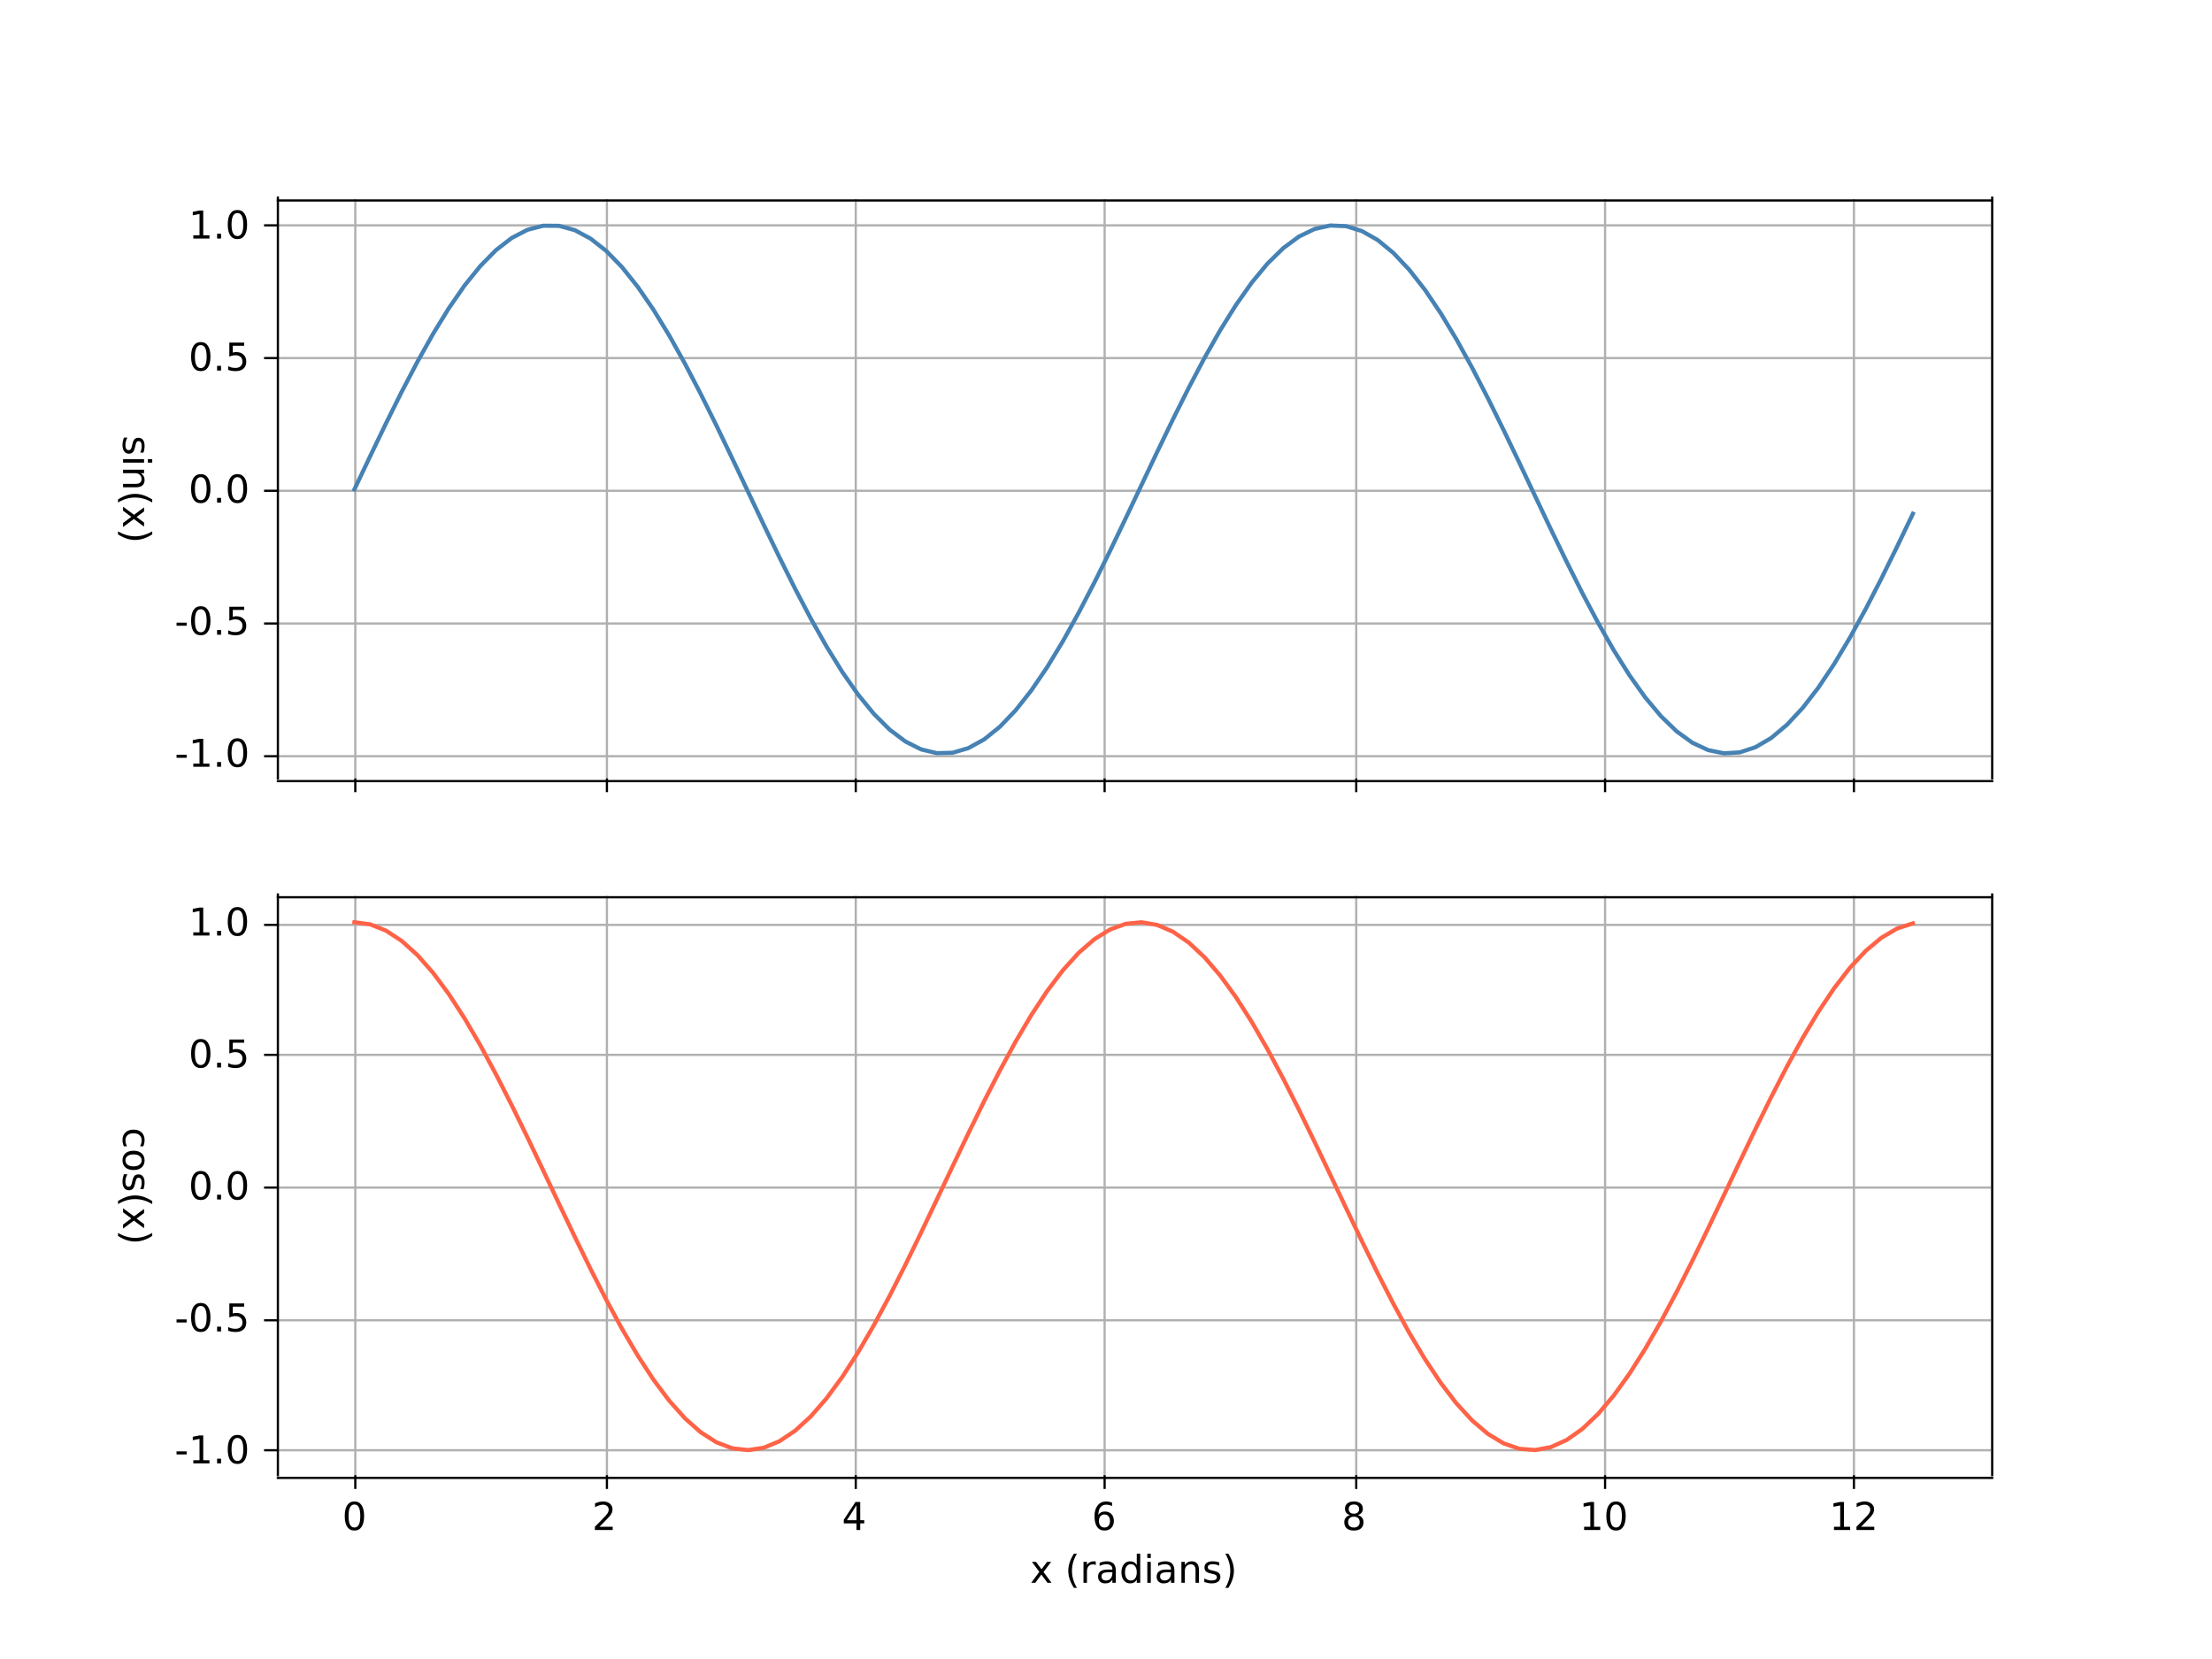
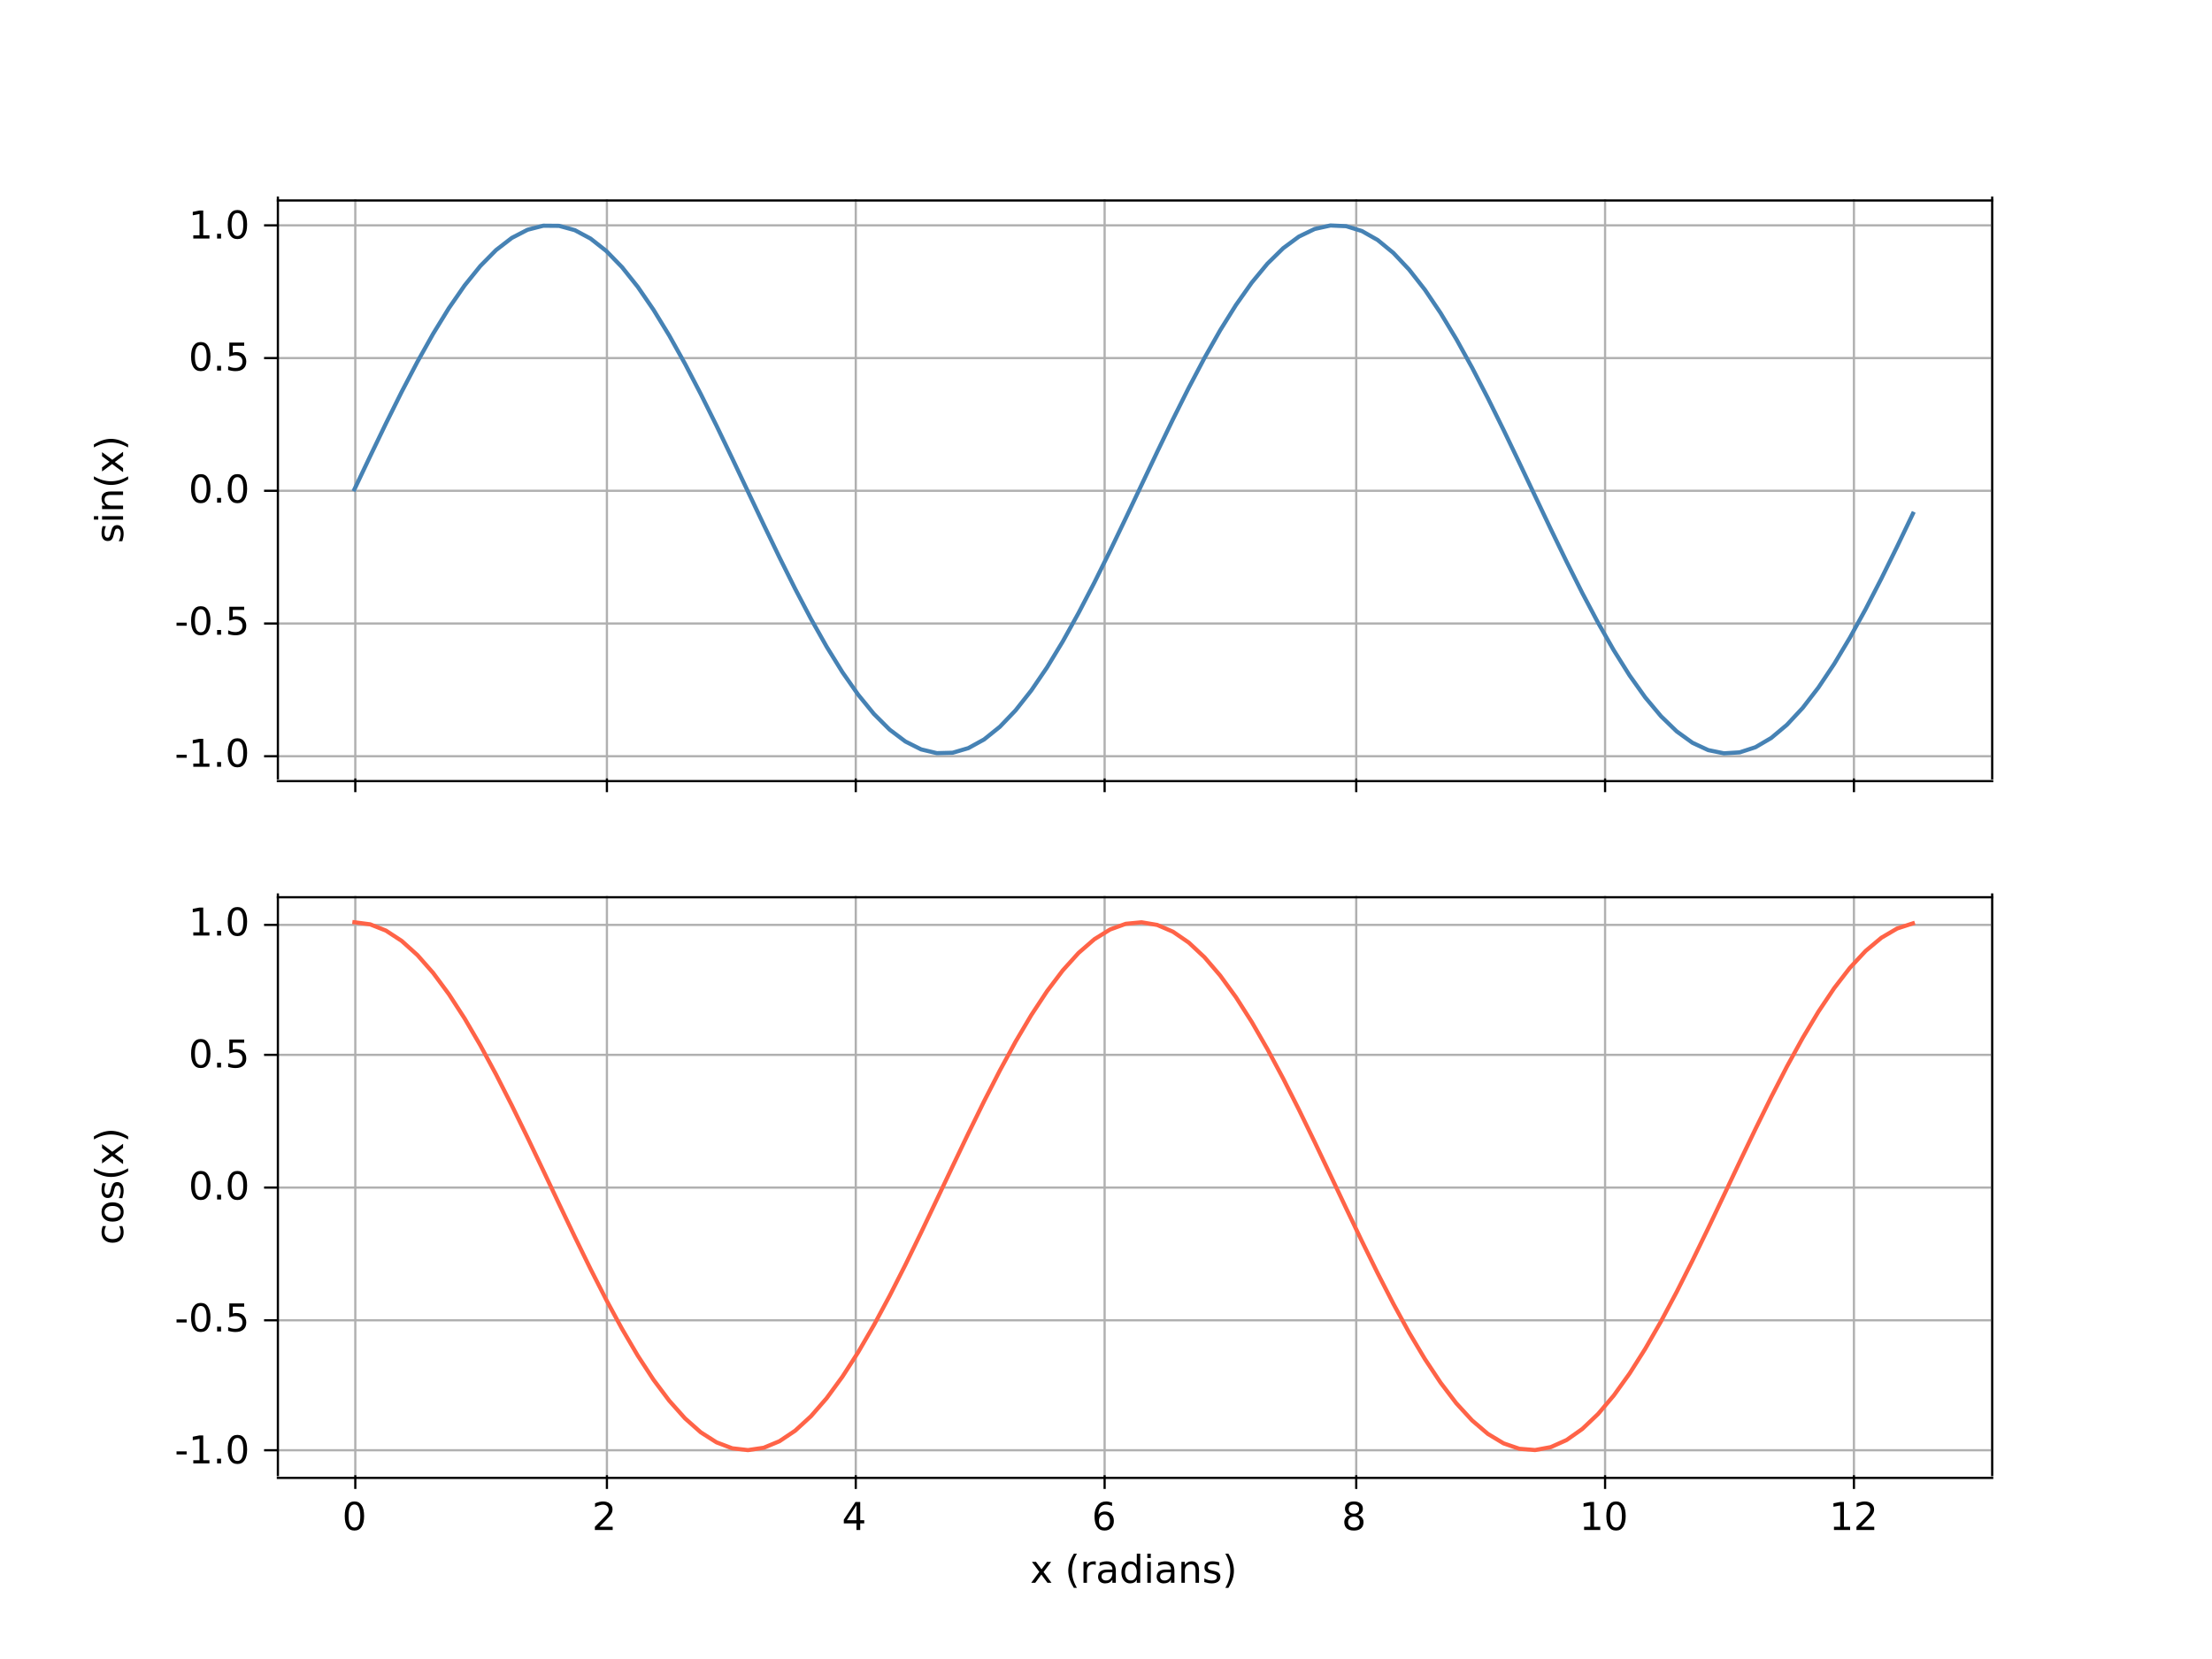
<svg xmlns="http://www.w3.org/2000/svg" width="800" height="600" viewBox="0 0 800 600">
  <defs>
    <clipPath id="clip-1">
      <rect x="100.00" y="66.00" width="620.00" height="210.00" />
    </clipPath>
    <clipPath id="clip-2">
      <rect x="100.00" y="66.00" width="620.00" height="210.00" />
    </clipPath>
    <clipPath id="clip-3">
      <rect x="100.00" y="66.00" width="620.00" height="210.00" />
    </clipPath>
    <clipPath id="clip-4">
      <rect x="100.00" y="66.00" width="620.00" height="210.00" />
    </clipPath>
    <clipPath id="clip-5">
      <rect x="100.00" y="66.00" width="620.00" height="210.00" />
    </clipPath>
    <clipPath id="clip-6">
      <rect x="100.00" y="66.00" width="620.00" height="210.00" />
    </clipPath>
    <clipPath id="clip-7">
      <rect x="100.00" y="66.00" width="620.00" height="210.00" />
    </clipPath>
    <clipPath id="clip-8">
      <rect x="100.00" y="66.00" width="620.00" height="210.00" />
    </clipPath>
    <clipPath id="clip-9">
      <rect x="100.00" y="66.00" width="620.00" height="210.00" />
    </clipPath>
    <clipPath id="clip-10">
      <rect x="100.00" y="66.00" width="620.00" height="210.00" />
    </clipPath>
    <clipPath id="clip-11">
      <rect x="100.00" y="66.00" width="620.00" height="210.00" />
    </clipPath>
    <clipPath id="clip-12">
      <rect x="100.00" y="66.00" width="620.00" height="210.00" />
    </clipPath>
    <clipPath id="clip-13">
      <rect x="100.00" y="318.00" width="620.00" height="210.00" />
    </clipPath>
    <clipPath id="clip-14">
      <rect x="100.00" y="318.00" width="620.00" height="210.00" />
    </clipPath>
    <clipPath id="clip-15">
      <rect x="100.00" y="318.00" width="620.00" height="210.00" />
    </clipPath>
    <clipPath id="clip-16">
      <rect x="100.00" y="318.00" width="620.00" height="210.00" />
    </clipPath>
    <clipPath id="clip-17">
      <rect x="100.00" y="318.00" width="620.00" height="210.00" />
    </clipPath>
    <clipPath id="clip-18">
      <rect x="100.00" y="318.00" width="620.00" height="210.00" />
    </clipPath>
    <clipPath id="clip-19">
      <rect x="100.00" y="318.00" width="620.00" height="210.00" />
    </clipPath>
    <clipPath id="clip-20">
      <rect x="100.00" y="318.00" width="620.00" height="210.00" />
    </clipPath>
    <clipPath id="clip-21">
      <rect x="100.00" y="318.00" width="620.00" height="210.00" />
    </clipPath>
    <clipPath id="clip-22">
      <rect x="100.00" y="318.00" width="620.00" height="210.00" />
    </clipPath>
    <clipPath id="clip-23">
      <rect x="100.00" y="318.00" width="620.00" height="210.00" />
    </clipPath>
    <clipPath id="clip-24">
      <rect x="100.00" y="318.00" width="620.00" height="210.00" />
    </clipPath>
  </defs>
  <g transform="translate(0,600) scale(1,-1)">
    <rect width="800" height="600" fill="white" />
    <path d="M 0.00 0.00 L 800.00 0.00 L 800.00 600.00 L 0.00 600.00 L 0.00 0.00 Z " fill="#FFFFFF" fill-opacity="1.00" stroke="#000000" stroke-opacity="1.00" stroke-width="0.00" stroke-linecap="butt" stroke-linejoin="miter" />
    <path d="M 100.00 66.00 L 720.00 66.00 L 720.00 276.00 L 100.00 276.00 L 100.00 66.00 Z " fill="#FFFFFF" fill-opacity="1.00" stroke="none" stroke-opacity="0.00" stroke-width="0.00" stroke-linecap="butt" stroke-linejoin="miter" />
    <path d="M 128.50 66.50 L 128.50 276.50 " fill="none" fill-opacity="0.00" stroke="#B0B0B0" stroke-opacity="1.00" stroke-width="0.80" stroke-linecap="butt" stroke-linejoin="miter" clip-path="url(#clip-1)" />
    <path d="M 219.50 66.50 L 219.50 276.50 " fill="none" fill-opacity="0.00" stroke="#B0B0B0" stroke-opacity="1.00" stroke-width="0.80" stroke-linecap="butt" stroke-linejoin="miter" clip-path="url(#clip-2)" />
    <path d="M 309.50 66.50 L 309.50 276.50 " fill="none" fill-opacity="0.00" stroke="#B0B0B0" stroke-opacity="1.00" stroke-width="0.80" stroke-linecap="butt" stroke-linejoin="miter" clip-path="url(#clip-3)" />
    <path d="M 399.50 66.50 L 399.50 276.50 " fill="none" fill-opacity="0.00" stroke="#B0B0B0" stroke-opacity="1.00" stroke-width="0.80" stroke-linecap="butt" stroke-linejoin="miter" clip-path="url(#clip-4)" />
    <path d="M 490.50 66.50 L 490.50 276.50 " fill="none" fill-opacity="0.00" stroke="#B0B0B0" stroke-opacity="1.00" stroke-width="0.80" stroke-linecap="butt" stroke-linejoin="miter" clip-path="url(#clip-5)" />
    <path d="M 580.50 66.50 L 580.50 276.50 " fill="none" fill-opacity="0.00" stroke="#B0B0B0" stroke-opacity="1.00" stroke-width="0.80" stroke-linecap="butt" stroke-linejoin="miter" clip-path="url(#clip-6)" />
    <path d="M 670.50 66.50 L 670.50 276.50 " fill="none" fill-opacity="0.00" stroke="#B0B0B0" stroke-opacity="1.00" stroke-width="0.80" stroke-linecap="butt" stroke-linejoin="miter" clip-path="url(#clip-7)" />
    <path d="M 100.50 75.50 L 720.50 75.50 " fill="none" fill-opacity="0.00" stroke="#B0B0B0" stroke-opacity="1.00" stroke-width="0.80" stroke-linecap="butt" stroke-linejoin="miter" clip-path="url(#clip-8)" />
    <path d="M 100.50 122.50 L 720.50 122.50 " fill="none" fill-opacity="0.00" stroke="#B0B0B0" stroke-opacity="1.00" stroke-width="0.80" stroke-linecap="butt" stroke-linejoin="miter" clip-path="url(#clip-9)" />
    <path d="M 100.50 170.50 L 720.50 170.50 " fill="none" fill-opacity="0.00" stroke="#B0B0B0" stroke-opacity="1.00" stroke-width="0.80" stroke-linecap="butt" stroke-linejoin="miter" clip-path="url(#clip-10)" />
    <path d="M 100.50 218.50 L 720.50 218.50 " fill="none" fill-opacity="0.00" stroke="#B0B0B0" stroke-opacity="1.00" stroke-width="0.80" stroke-linecap="butt" stroke-linejoin="miter" clip-path="url(#clip-11)" />
    <path d="M 100.50 265.50 L 720.50 265.50 " fill="none" fill-opacity="0.00" stroke="#B0B0B0" stroke-opacity="1.00" stroke-width="0.80" stroke-linecap="butt" stroke-linejoin="miter" clip-path="url(#clip-12)" />
    <path d="M 128.18 266.45 L 133.88 265.70 L 139.57 263.44 L 145.26 259.72 L 150.96 254.59 L 156.65 248.13 L 162.34 240.45 L 168.03 231.67 L 173.73 221.93 L 179.42 211.38 L 185.11 200.19 L 190.81 188.54 L 196.50 176.61 L 202.19 164.59 L 207.89 152.67 L 213.58 141.04 L 219.27 129.89 L 224.97 119.39 L 230.66 109.71 L 236.35 101.00 L 242.05 93.40 L 247.74 87.03 L 253.43 81.99 L 259.13 78.36 L 264.82 76.20 L 270.51 75.55 L 276.21 76.40 L 281.90 78.76 L 287.59 82.58 L 293.29 87.80 L 298.98 94.34 L 304.67 102.10 L 310.37 110.95 L 316.06 120.75 L 321.75 131.35 L 327.45 142.57 L 333.14 154.25 L 338.83 166.19 L 344.53 178.21 L 350.22 190.11 L 355.91 201.71 L 361.61 212.83 L 367.30 223.28 L 372.99 232.90 L 378.69 241.54 L 384.38 249.06 L 390.07 255.35 L 395.77 260.30 L 401.46 263.83 L 407.15 265.89 L 412.85 266.44 L 418.54 265.48 L 424.23 263.03 L 429.93 259.11 L 435.62 253.80 L 441.31 247.17 L 447.01 239.34 L 452.70 230.42 L 458.39 220.56 L 464.09 209.92 L 469.78 198.66 L 475.47 186.96 L 481.17 175.00 L 486.86 162.99 L 492.55 151.10 L 498.25 139.52 L 503.94 128.45 L 509.63 118.05 L 515.33 108.49 L 521.02 99.92 L 526.71 92.47 L 532.41 86.28 L 538.10 81.42 L 543.79 77.99 L 549.49 76.03 L 555.18 75.57 L 560.87 76.63 L 566.57 79.19 L 572.26 83.20 L 577.95 88.60 L 583.65 95.31 L 589.34 103.22 L 595.03 112.20 L 600.73 122.12 L 606.42 132.81 L 612.11 144.11 L 617.81 155.83 L 623.50 167.79 L 629.19 179.81 L 634.89 191.68 L 640.58 203.23 L 646.27 214.27 L 651.97 224.62 L 657.66 234.11 L 663.35 242.61 L 669.04 249.98 L 674.74 256.09 L 680.43 260.85 L 686.12 264.19 L 691.82 266.05 " fill="none" fill-opacity="0.00" stroke="#FF6347" stroke-opacity="1.00" stroke-width="1.50" stroke-linecap="square" stroke-linejoin="round" />
    <path d="M 128.50 66.50 L 128.50 61.50 " fill="none" fill-opacity="0.00" stroke="#000000" stroke-opacity="1.00" stroke-width="0.80" stroke-linecap="butt" stroke-linejoin="miter" />
    <text font-family="DejaVu Sans" font-size="13.89" fill="#000000" fill-opacity="1.00" text-anchor="middle" dominant-baseline="text-before-edge" transform="translate(128.18,56.28) scale(1,-1)">0</text>
    <path d="M 219.50 66.50 L 219.50 61.50 " fill="none" fill-opacity="0.00" stroke="#000000" stroke-opacity="1.00" stroke-width="0.80" stroke-linecap="butt" stroke-linejoin="miter" />
    <text font-family="DejaVu Sans" font-size="13.89" fill="#000000" fill-opacity="1.00" text-anchor="middle" dominant-baseline="text-before-edge" transform="translate(218.55,56.28) scale(1,-1)">2</text>
    <path d="M 309.50 66.50 L 309.50 61.50 " fill="none" fill-opacity="0.00" stroke="#000000" stroke-opacity="1.00" stroke-width="0.80" stroke-linecap="butt" stroke-linejoin="miter" />
    <text font-family="DejaVu Sans" font-size="13.89" fill="#000000" fill-opacity="1.00" text-anchor="middle" dominant-baseline="text-before-edge" transform="translate(308.92,56.28) scale(1,-1)">4</text>
    <path d="M 399.50 66.50 L 399.50 61.50 " fill="none" fill-opacity="0.00" stroke="#000000" stroke-opacity="1.00" stroke-width="0.80" stroke-linecap="butt" stroke-linejoin="miter" />
    <text font-family="DejaVu Sans" font-size="13.89" fill="#000000" fill-opacity="1.00" text-anchor="middle" dominant-baseline="text-before-edge" transform="translate(399.29,56.28) scale(1,-1)">6</text>
    <path d="M 490.50 66.50 L 490.50 61.50 " fill="none" fill-opacity="0.00" stroke="#000000" stroke-opacity="1.00" stroke-width="0.80" stroke-linecap="butt" stroke-linejoin="miter" />
    <text font-family="DejaVu Sans" font-size="13.89" fill="#000000" fill-opacity="1.00" text-anchor="middle" dominant-baseline="text-before-edge" transform="translate(489.66,56.28) scale(1,-1)">8</text>
    <path d="M 580.50 66.50 L 580.50 61.50 " fill="none" fill-opacity="0.00" stroke="#000000" stroke-opacity="1.00" stroke-width="0.80" stroke-linecap="butt" stroke-linejoin="miter" />
    <text font-family="DejaVu Sans" font-size="13.89" fill="#000000" fill-opacity="1.00" text-anchor="middle" dominant-baseline="text-before-edge" transform="translate(580.03,56.28) scale(1,-1)">10</text>
    <path d="M 670.50 66.50 L 670.50 61.50 " fill="none" fill-opacity="0.00" stroke="#000000" stroke-opacity="1.00" stroke-width="0.80" stroke-linecap="butt" stroke-linejoin="miter" />
    <text font-family="DejaVu Sans" font-size="13.89" fill="#000000" fill-opacity="1.00" text-anchor="middle" dominant-baseline="text-before-edge" transform="translate(670.40,56.28) scale(1,-1)">12</text>
    <text font-family="DejaVu Sans" font-size="13.89" fill="#000000" fill-opacity="1.00" text-anchor="middle" dominant-baseline="text-before-edge" transform="translate(410.00,37.17) scale(1,-1)">x (radians)</text>
    <path d="M 100.50 75.50 L 95.50 75.50 " fill="none" fill-opacity="0.00" stroke="#000000" stroke-opacity="1.00" stroke-width="0.80" stroke-linecap="butt" stroke-linejoin="miter" />
    <text font-family="DejaVu Sans" font-size="13.89" fill="#000000" fill-opacity="1.00" text-anchor="end" dominant-baseline="central" transform="translate(90.28,75.54) scale(1,-1)">-1.0</text>
    <path d="M 100.50 122.50 L 95.50 122.50 " fill="none" fill-opacity="0.00" stroke="#000000" stroke-opacity="1.00" stroke-width="0.80" stroke-linecap="butt" stroke-linejoin="miter" />
    <text font-family="DejaVu Sans" font-size="13.89" fill="#000000" fill-opacity="1.00" text-anchor="end" dominant-baseline="central" transform="translate(90.28,123.27) scale(1,-1)">-0.5</text>
    <path d="M 100.50 170.50 L 95.50 170.50 " fill="none" fill-opacity="0.00" stroke="#000000" stroke-opacity="1.00" stroke-width="0.80" stroke-linecap="butt" stroke-linejoin="miter" />
    <text font-family="DejaVu Sans" font-size="13.89" fill="#000000" fill-opacity="1.00" text-anchor="end" dominant-baseline="central" transform="translate(90.28,171.00) scale(1,-1)">0.0</text>
    <path d="M 100.50 218.50 L 95.50 218.50 " fill="none" fill-opacity="0.00" stroke="#000000" stroke-opacity="1.00" stroke-width="0.80" stroke-linecap="butt" stroke-linejoin="miter" />
    <text font-family="DejaVu Sans" font-size="13.89" fill="#000000" fill-opacity="1.00" text-anchor="end" dominant-baseline="central" transform="translate(90.28,218.73) scale(1,-1)">0.5</text>
    <path d="M 100.50 265.50 L 95.50 265.50 " fill="none" fill-opacity="0.00" stroke="#000000" stroke-opacity="1.00" stroke-width="0.80" stroke-linecap="butt" stroke-linejoin="miter" />
    <text font-family="DejaVu Sans" font-size="13.89" fill="#000000" fill-opacity="1.00" text-anchor="end" dominant-baseline="central" transform="translate(90.28,266.45) scale(1,-1)">1.0</text>
-     <text font-family="DejaVu Sans" font-size="13.89" fill="#000000" fill-opacity="1.00" text-anchor="middle" transform="translate(44.51,171.00) rotate(-90.00) scale(1,-1)">cos(x)</text>
+     <text font-family="DejaVu Sans" font-size="13.89" fill="#000000" fill-opacity="1.00" text-anchor="middle" transform="translate(44.51,171.00) rotate(90.00) scale(1,-1)">cos(x)</text>
    <path d="M 100.50 66.50 L 100.50 276.50 " fill="none" fill-opacity="0.00" stroke="#000000" stroke-opacity="1.00" stroke-width="0.80" stroke-linecap="square" stroke-linejoin="miter" />
    <path d="M 720.50 66.50 L 720.50 276.50 " fill="none" fill-opacity="0.00" stroke="#000000" stroke-opacity="1.00" stroke-width="0.80" stroke-linecap="square" stroke-linejoin="miter" />
    <path d="M 100.50 65.50 L 720.50 65.50 " fill="none" fill-opacity="0.00" stroke="#000000" stroke-opacity="1.00" stroke-width="0.80" stroke-linecap="square" stroke-linejoin="miter" />
    <path d="M 100.50 275.50 L 720.50 275.50 " fill="none" fill-opacity="0.00" stroke="#000000" stroke-opacity="1.00" stroke-width="0.80" stroke-linecap="square" stroke-linejoin="miter" />
    <path d="M 100.00 318.00 L 720.00 318.00 L 720.00 528.00 L 100.00 528.00 L 100.00 318.00 Z " fill="#FFFFFF" fill-opacity="1.00" stroke="none" stroke-opacity="0.00" stroke-width="0.00" stroke-linecap="butt" stroke-linejoin="miter" />
    <path d="M 128.50 318.50 L 128.50 528.50 " fill="none" fill-opacity="0.00" stroke="#B0B0B0" stroke-opacity="1.00" stroke-width="0.80" stroke-linecap="butt" stroke-linejoin="miter" clip-path="url(#clip-13)" />
    <path d="M 219.50 318.50 L 219.50 528.50 " fill="none" fill-opacity="0.00" stroke="#B0B0B0" stroke-opacity="1.00" stroke-width="0.80" stroke-linecap="butt" stroke-linejoin="miter" clip-path="url(#clip-14)" />
    <path d="M 309.50 318.50 L 309.50 528.50 " fill="none" fill-opacity="0.00" stroke="#B0B0B0" stroke-opacity="1.00" stroke-width="0.80" stroke-linecap="butt" stroke-linejoin="miter" clip-path="url(#clip-15)" />
    <path d="M 399.50 318.50 L 399.50 528.50 " fill="none" fill-opacity="0.00" stroke="#B0B0B0" stroke-opacity="1.00" stroke-width="0.80" stroke-linecap="butt" stroke-linejoin="miter" clip-path="url(#clip-16)" />
    <path d="M 490.50 318.50 L 490.50 528.50 " fill="none" fill-opacity="0.00" stroke="#B0B0B0" stroke-opacity="1.00" stroke-width="0.80" stroke-linecap="butt" stroke-linejoin="miter" clip-path="url(#clip-17)" />
    <path d="M 580.50 318.50 L 580.50 528.50 " fill="none" fill-opacity="0.00" stroke="#B0B0B0" stroke-opacity="1.00" stroke-width="0.80" stroke-linecap="butt" stroke-linejoin="miter" clip-path="url(#clip-18)" />
    <path d="M 670.50 318.50 L 670.50 528.50 " fill="none" fill-opacity="0.00" stroke="#B0B0B0" stroke-opacity="1.00" stroke-width="0.80" stroke-linecap="butt" stroke-linejoin="miter" clip-path="url(#clip-19)" />
    <path d="M 100.50 326.50 L 720.50 326.50 " fill="none" fill-opacity="0.00" stroke="#B0B0B0" stroke-opacity="1.00" stroke-width="0.80" stroke-linecap="butt" stroke-linejoin="miter" clip-path="url(#clip-20)" />
    <path d="M 100.50 374.50 L 720.50 374.50 " fill="none" fill-opacity="0.00" stroke="#B0B0B0" stroke-opacity="1.00" stroke-width="0.80" stroke-linecap="butt" stroke-linejoin="miter" clip-path="url(#clip-21)" />
    <path d="M 100.50 422.50 L 720.50 422.50 " fill="none" fill-opacity="0.00" stroke="#B0B0B0" stroke-opacity="1.00" stroke-width="0.80" stroke-linecap="butt" stroke-linejoin="miter" clip-path="url(#clip-22)" />
    <path d="M 100.50 470.50 L 720.50 470.50 " fill="none" fill-opacity="0.00" stroke="#B0B0B0" stroke-opacity="1.00" stroke-width="0.80" stroke-linecap="butt" stroke-linejoin="miter" clip-path="url(#clip-23)" />
    <path d="M 100.50 518.50 L 720.50 518.50 " fill="none" fill-opacity="0.00" stroke="#B0B0B0" stroke-opacity="1.00" stroke-width="0.80" stroke-linecap="butt" stroke-linejoin="miter" clip-path="url(#clip-24)" />
    <path d="M 128.18 423.02 L 133.88 435.02 L 139.57 446.83 L 145.26 458.27 L 150.96 469.15 L 156.65 479.29 L 162.34 488.55 L 168.03 496.76 L 173.73 503.81 L 179.42 509.57 L 185.11 513.96 L 190.81 516.91 L 196.50 518.37 L 202.19 518.32 L 207.89 516.76 L 213.58 513.71 L 219.27 509.23 L 224.97 503.37 L 230.66 496.25 L 236.35 487.96 L 242.05 478.64 L 247.74 468.44 L 253.43 457.52 L 259.13 446.05 L 264.82 434.22 L 270.51 422.21 L 276.21 410.21 L 281.90 398.42 L 287.59 387.02 L 293.29 376.18 L 298.98 366.09 L 304.67 356.90 L 310.37 348.76 L 316.06 341.80 L 321.75 336.12 L 327.45 331.83 L 333.14 328.97 L 338.83 327.61 L 344.53 327.76 L 350.22 329.43 L 355.91 332.57 L 361.61 337.15 L 367.30 343.09 L 372.99 350.30 L 378.69 358.66 L 384.38 368.04 L 390.07 378.30 L 395.77 389.26 L 401.46 400.76 L 407.15 412.61 L 412.85 424.62 L 418.54 436.61 L 424.23 448.39 L 429.93 459.76 L 435.62 470.55 L 441.31 480.58 L 447.01 489.71 L 452.70 497.77 L 458.39 504.65 L 464.09 510.24 L 469.78 514.44 L 475.47 517.19 L 481.17 518.45 L 486.86 518.20 L 492.55 516.44 L 498.25 513.20 L 503.94 508.52 L 509.63 502.49 L 515.33 495.21 L 521.02 486.77 L 526.71 477.33 L 532.41 467.02 L 538.10 456.02 L 543.79 444.49 L 549.49 432.63 L 555.18 420.61 L 560.87 408.62 L 566.57 396.87 L 572.26 385.53 L 577.95 374.79 L 583.65 364.81 L 589.34 355.75 L 595.03 347.76 L 600.73 340.96 L 606.42 335.47 L 612.11 331.36 L 617.81 328.71 L 623.50 327.55 L 629.19 327.90 L 634.89 329.76 L 640.58 333.10 L 646.27 337.87 L 651.97 343.98 L 657.66 351.35 L 663.35 359.86 L 669.04 369.37 L 674.74 379.72 L 680.43 390.77 L 686.12 402.32 L 691.82 414.20 " fill="none" fill-opacity="0.00" stroke="#4682B4" stroke-opacity="1.00" stroke-width="1.50" stroke-linecap="square" stroke-linejoin="round" />
    <path d="M 128.50 318.50 L 128.50 313.50 " fill="none" fill-opacity="0.00" stroke="#000000" stroke-opacity="1.00" stroke-width="0.80" stroke-linecap="butt" stroke-linejoin="miter" />
    <path d="M 219.50 318.50 L 219.50 313.50 " fill="none" fill-opacity="0.00" stroke="#000000" stroke-opacity="1.00" stroke-width="0.80" stroke-linecap="butt" stroke-linejoin="miter" />
    <path d="M 309.50 318.50 L 309.50 313.50 " fill="none" fill-opacity="0.00" stroke="#000000" stroke-opacity="1.00" stroke-width="0.80" stroke-linecap="butt" stroke-linejoin="miter" />
    <path d="M 399.50 318.50 L 399.50 313.50 " fill="none" fill-opacity="0.00" stroke="#000000" stroke-opacity="1.00" stroke-width="0.80" stroke-linecap="butt" stroke-linejoin="miter" />
    <path d="M 490.50 318.50 L 490.50 313.50 " fill="none" fill-opacity="0.00" stroke="#000000" stroke-opacity="1.00" stroke-width="0.80" stroke-linecap="butt" stroke-linejoin="miter" />
    <path d="M 580.50 318.50 L 580.50 313.50 " fill="none" fill-opacity="0.00" stroke="#000000" stroke-opacity="1.00" stroke-width="0.80" stroke-linecap="butt" stroke-linejoin="miter" />
    <path d="M 670.50 318.50 L 670.50 313.50 " fill="none" fill-opacity="0.00" stroke="#000000" stroke-opacity="1.00" stroke-width="0.80" stroke-linecap="butt" stroke-linejoin="miter" />
    <path d="M 100.50 326.50 L 95.50 326.50 " fill="none" fill-opacity="0.00" stroke="#000000" stroke-opacity="1.00" stroke-width="0.80" stroke-linecap="butt" stroke-linejoin="miter" />
    <text font-family="DejaVu Sans" font-size="13.89" fill="#000000" fill-opacity="1.00" text-anchor="end" dominant-baseline="central" transform="translate(90.28,327.49) scale(1,-1)">-1.0</text>
    <path d="M 100.50 374.50 L 95.50 374.50 " fill="none" fill-opacity="0.00" stroke="#000000" stroke-opacity="1.00" stroke-width="0.80" stroke-linecap="butt" stroke-linejoin="miter" />
    <text font-family="DejaVu Sans" font-size="13.89" fill="#000000" fill-opacity="1.00" text-anchor="end" dominant-baseline="central" transform="translate(90.28,375.25) scale(1,-1)">-0.5</text>
    <path d="M 100.50 422.50 L 95.50 422.50 " fill="none" fill-opacity="0.00" stroke="#000000" stroke-opacity="1.00" stroke-width="0.80" stroke-linecap="butt" stroke-linejoin="miter" />
    <text font-family="DejaVu Sans" font-size="13.89" fill="#000000" fill-opacity="1.00" text-anchor="end" dominant-baseline="central" transform="translate(90.28,423.02) scale(1,-1)">0.0</text>
    <path d="M 100.50 470.50 L 95.50 470.50 " fill="none" fill-opacity="0.00" stroke="#000000" stroke-opacity="1.00" stroke-width="0.80" stroke-linecap="butt" stroke-linejoin="miter" />
    <text font-family="DejaVu Sans" font-size="13.89" fill="#000000" fill-opacity="1.00" text-anchor="end" dominant-baseline="central" transform="translate(90.28,470.78) scale(1,-1)">0.5</text>
    <path d="M 100.50 518.50 L 95.50 518.50 " fill="none" fill-opacity="0.00" stroke="#000000" stroke-opacity="1.00" stroke-width="0.80" stroke-linecap="butt" stroke-linejoin="miter" />
    <text font-family="DejaVu Sans" font-size="13.89" fill="#000000" fill-opacity="1.00" text-anchor="end" dominant-baseline="central" transform="translate(90.28,518.54) scale(1,-1)">1.0</text>
-     <text font-family="DejaVu Sans" font-size="13.89" fill="#000000" fill-opacity="1.00" text-anchor="middle" transform="translate(44.51,423.00) rotate(-90.00) scale(1,-1)">sin(x)</text>
+     <text font-family="DejaVu Sans" font-size="13.89" fill="#000000" fill-opacity="1.00" text-anchor="middle" transform="translate(44.51,423.00) rotate(90.00) scale(1,-1)">sin(x)</text>
    <path d="M 100.50 318.50 L 100.50 528.50 " fill="none" fill-opacity="0.00" stroke="#000000" stroke-opacity="1.00" stroke-width="0.80" stroke-linecap="square" stroke-linejoin="miter" />
    <path d="M 720.50 318.50 L 720.50 528.50 " fill="none" fill-opacity="0.00" stroke="#000000" stroke-opacity="1.00" stroke-width="0.80" stroke-linecap="square" stroke-linejoin="miter" />
    <path d="M 100.50 317.50 L 720.50 317.50 " fill="none" fill-opacity="0.00" stroke="#000000" stroke-opacity="1.00" stroke-width="0.80" stroke-linecap="square" stroke-linejoin="miter" />
    <path d="M 100.50 527.50 L 720.50 527.50 " fill="none" fill-opacity="0.00" stroke="#000000" stroke-opacity="1.00" stroke-width="0.80" stroke-linecap="square" stroke-linejoin="miter" />
  </g>
</svg>
